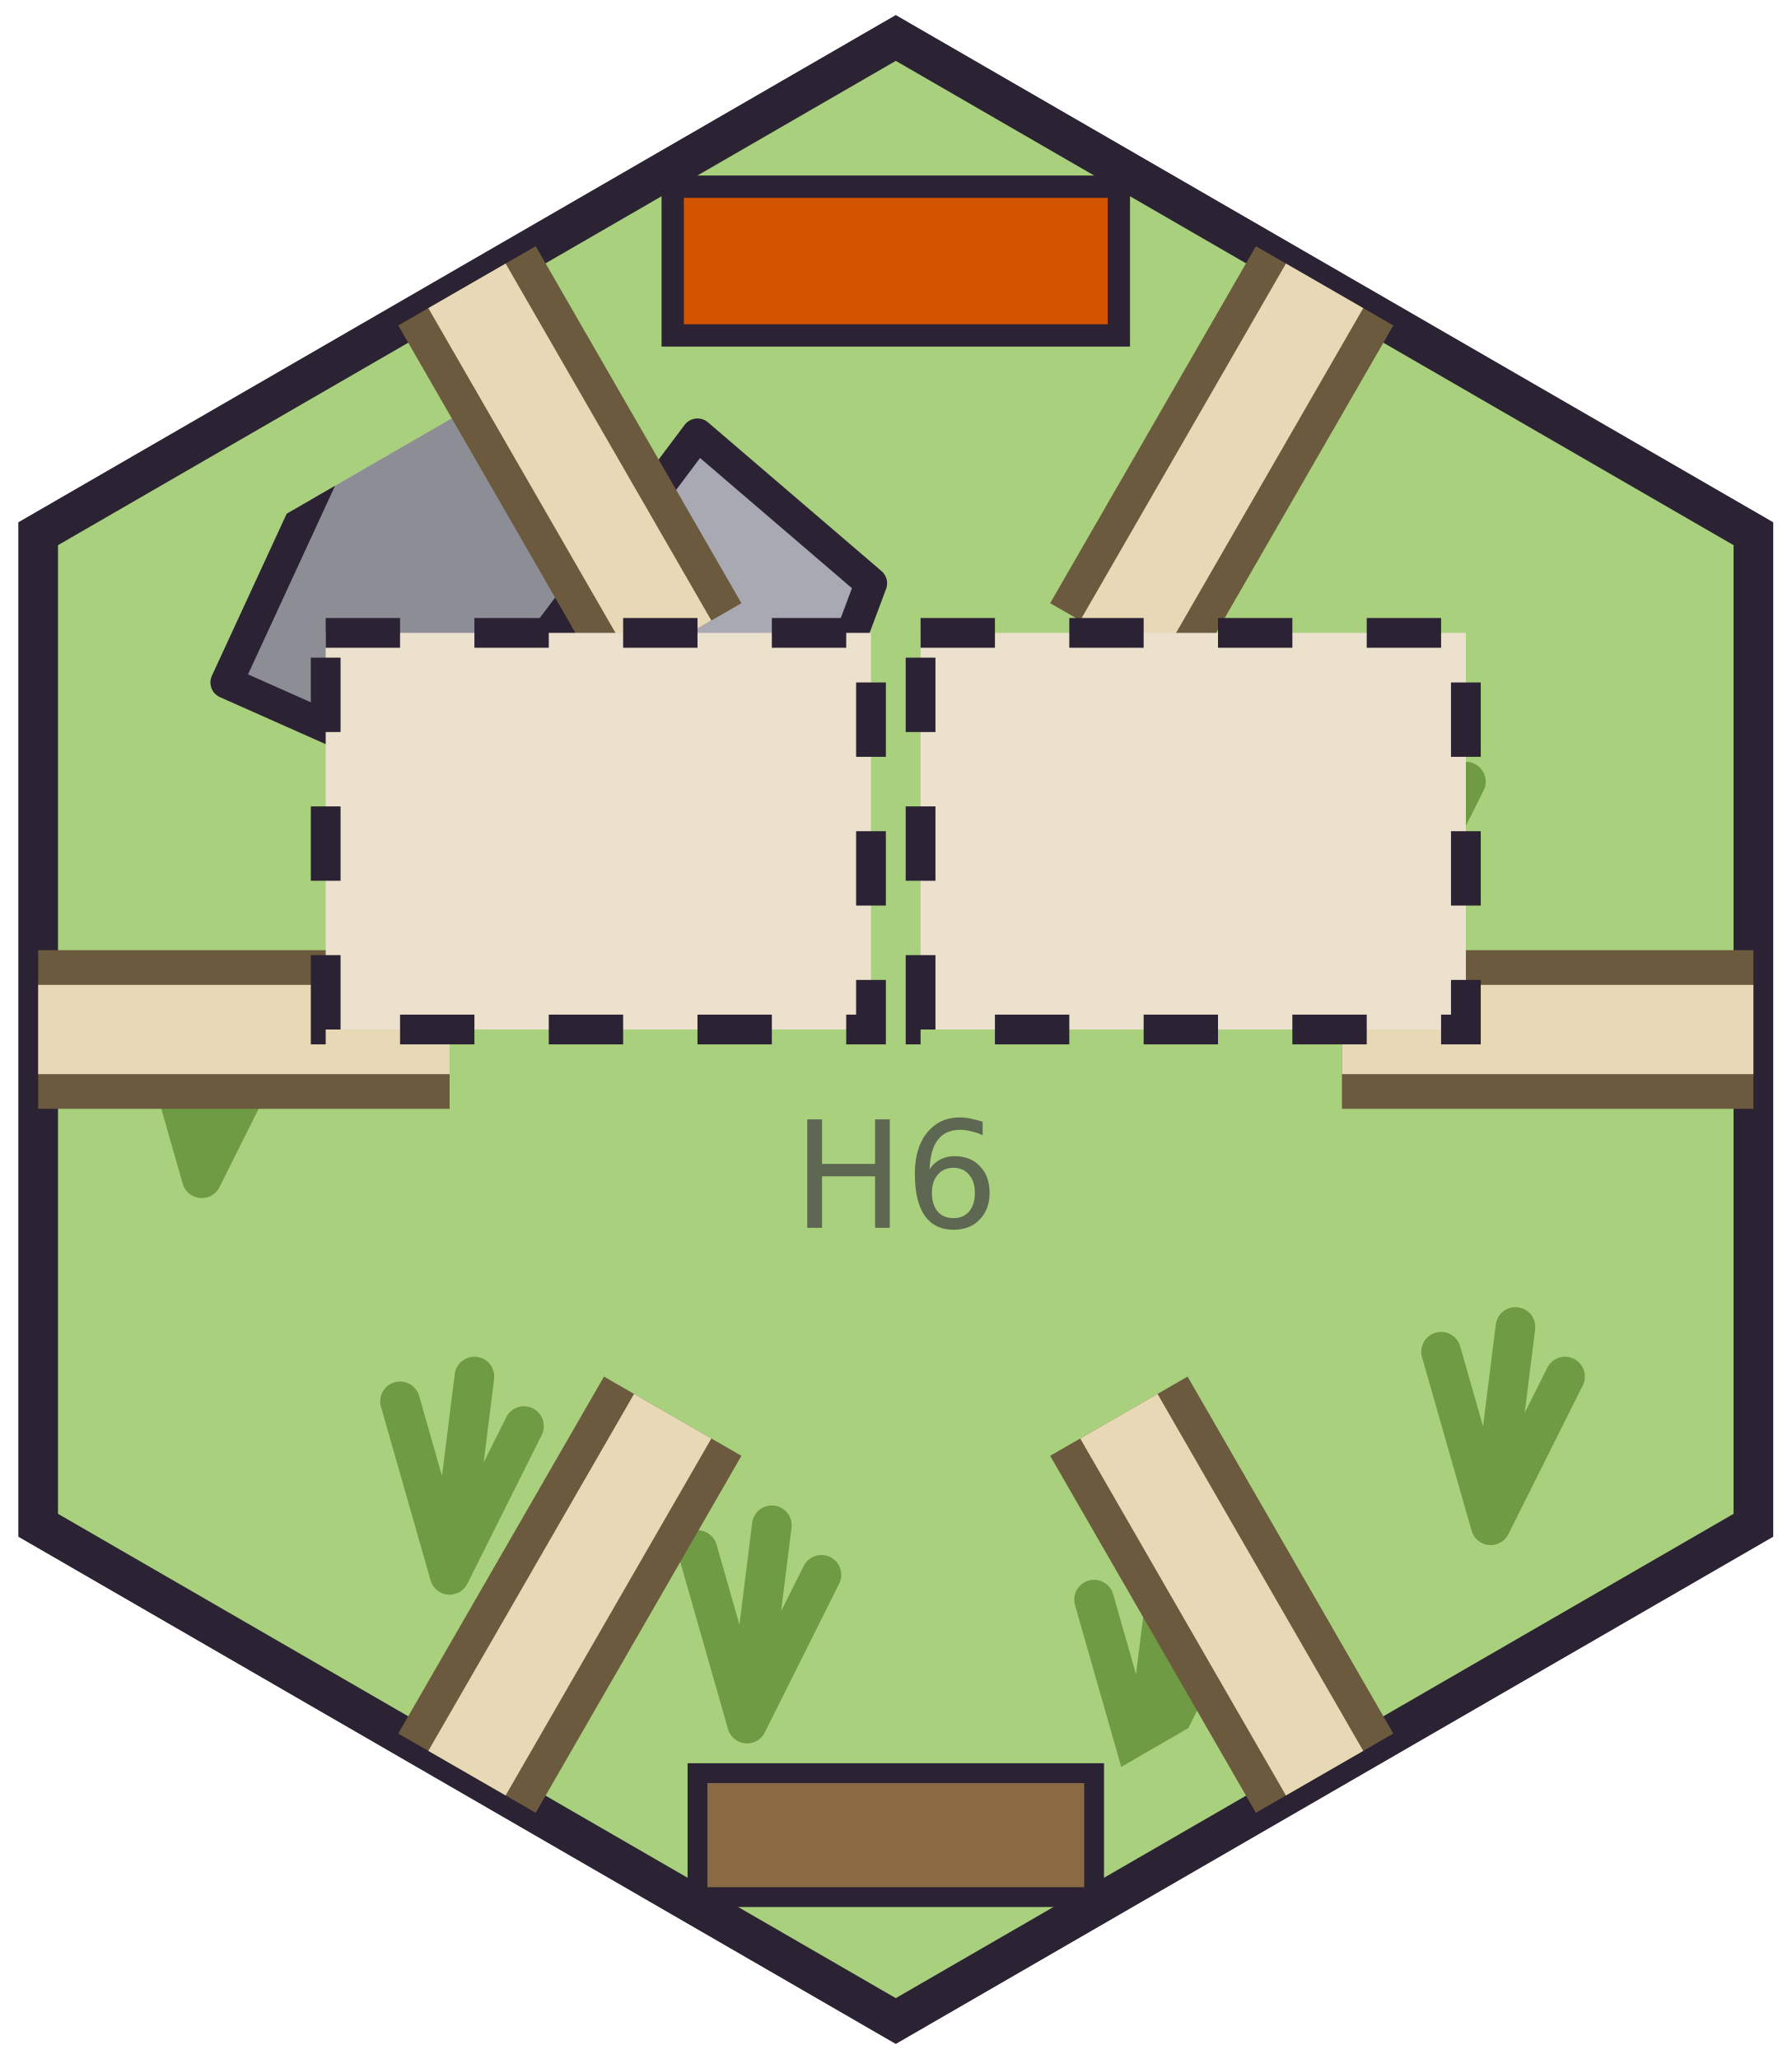
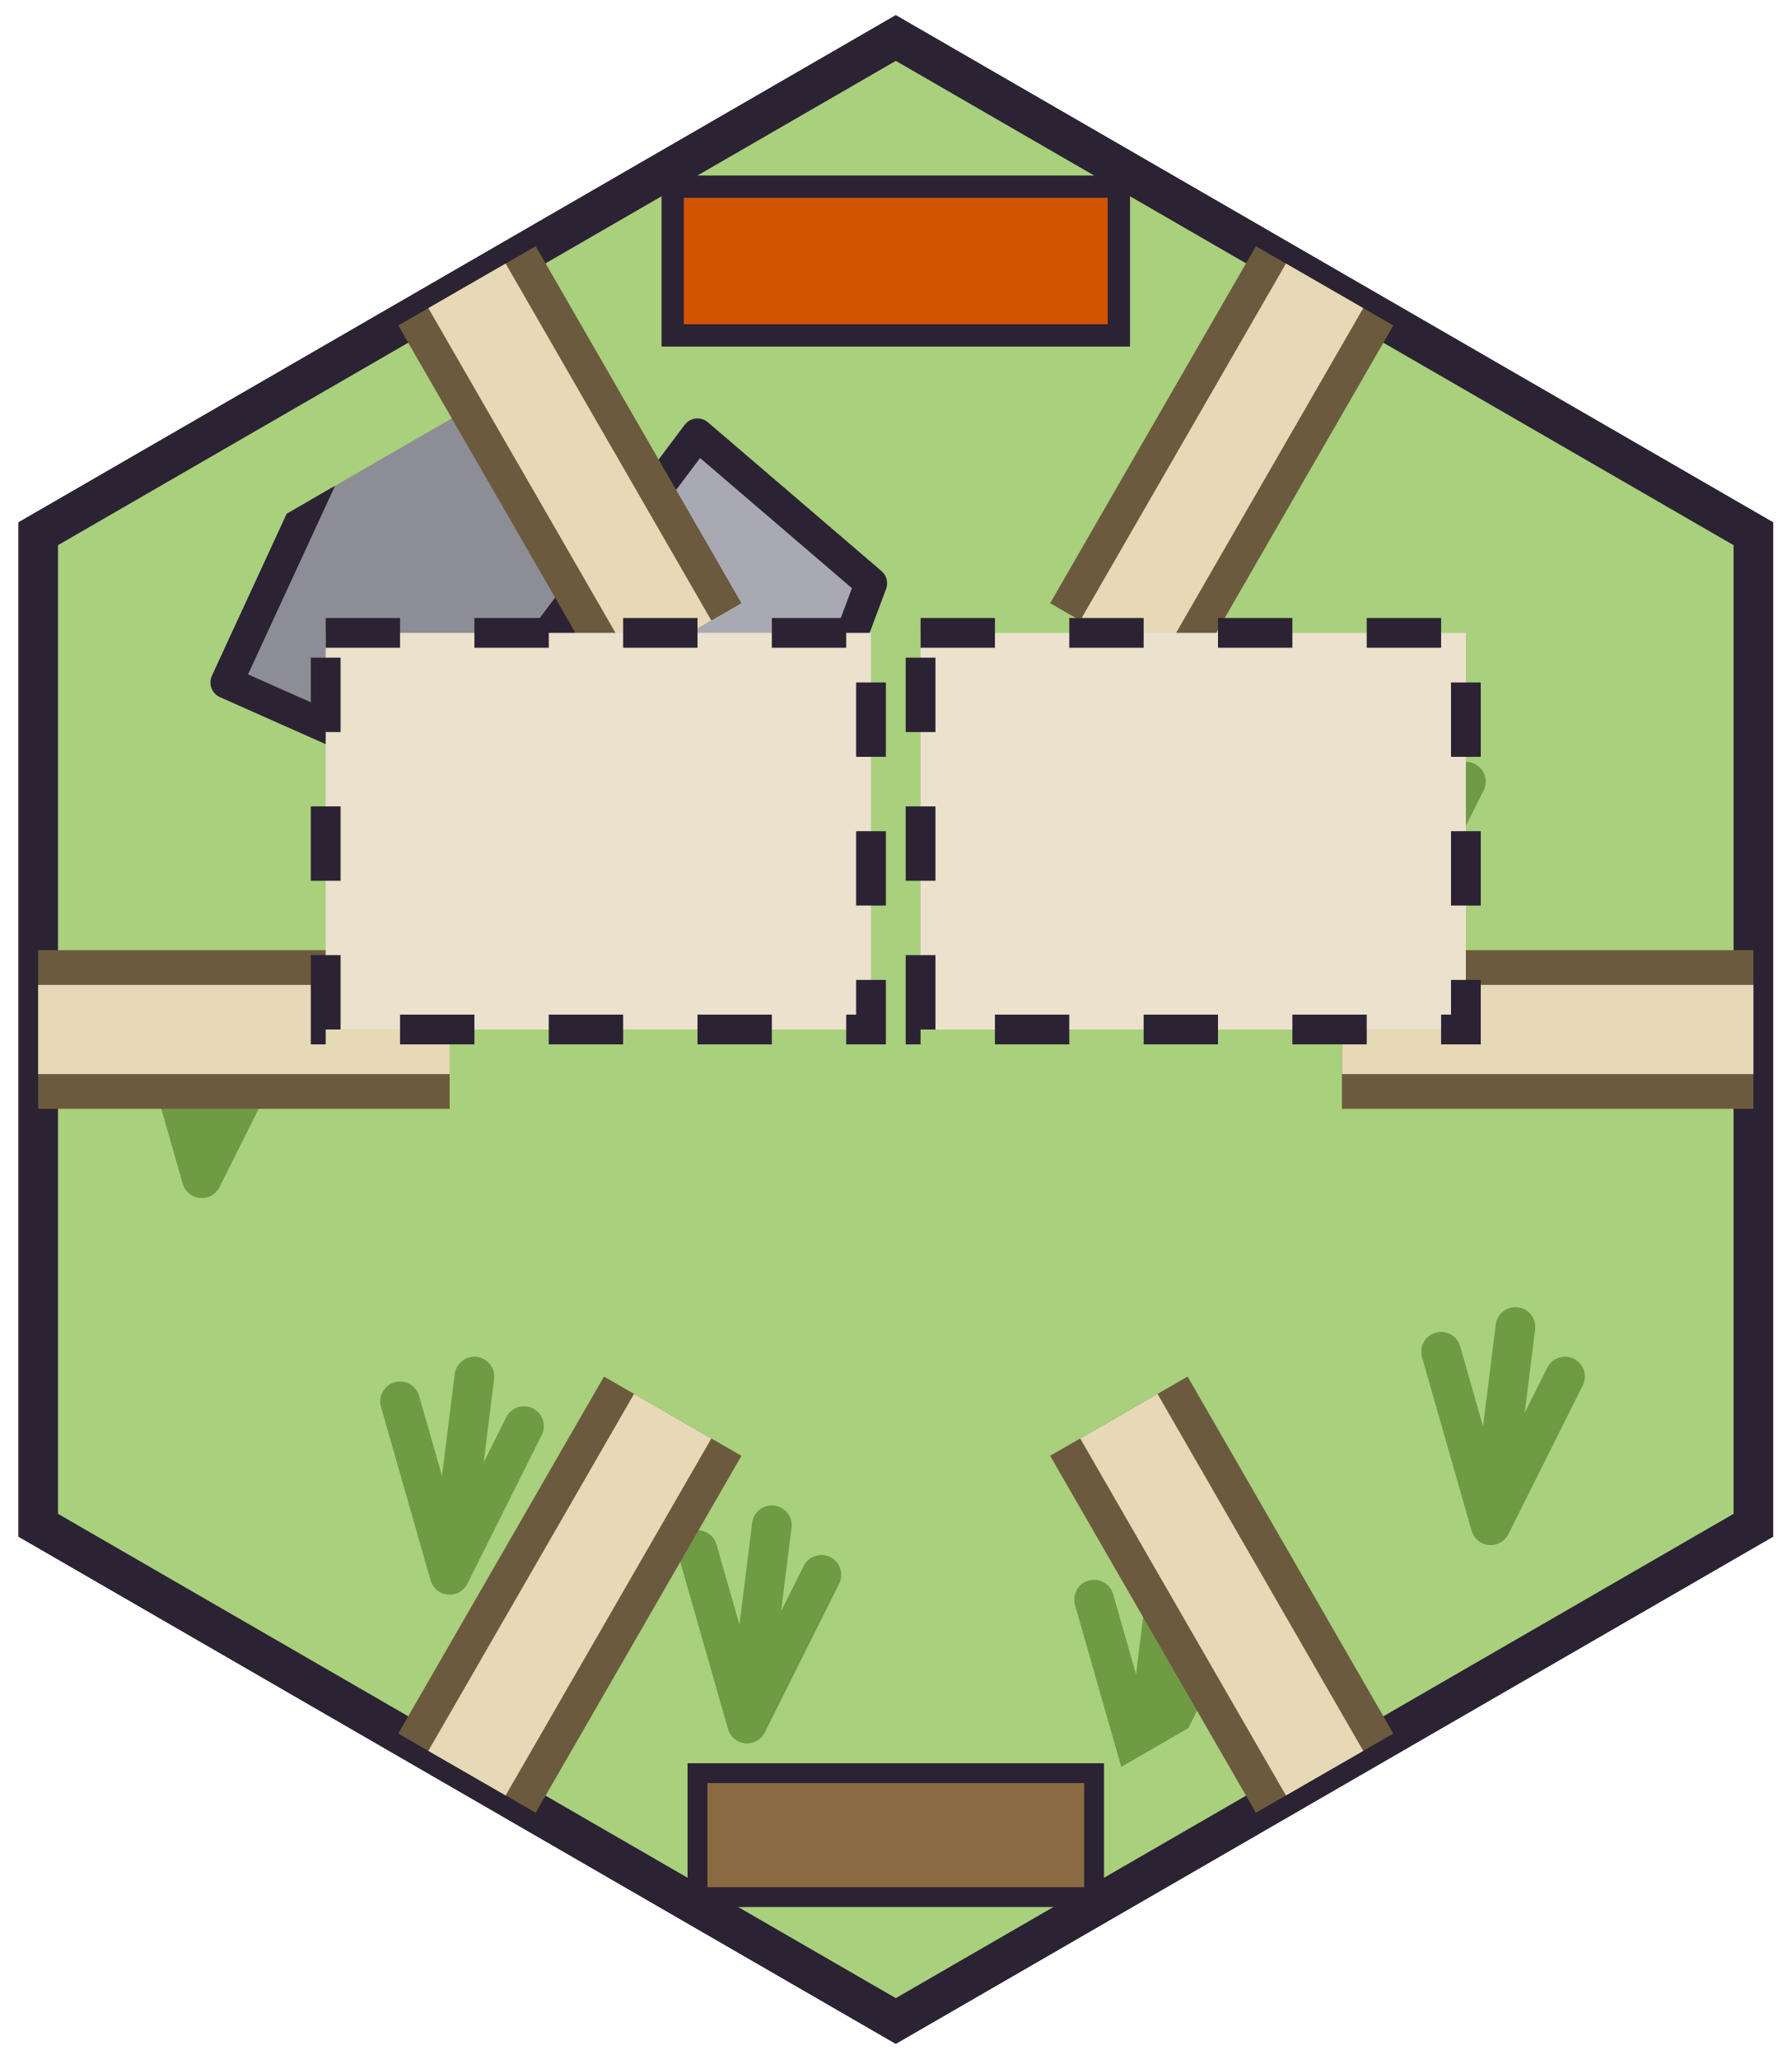
<svg xmlns="http://www.w3.org/2000/svg" viewBox="-36.14 -41.50 72.28 83.00" width="181" height="208" font-family="DejaVu Sans, Arial, sans-serif">
  <polygon points="34.6,20.0 0.0,40.0 -34.6,20.0 -34.6,-20.0 -0.0,-40.0 34.6,-20.0" fill="#a9d07c" stroke="#2b2233" stroke-width="1.6" />
  <clipPath id="c_iron">
    <polygon points="30.3,17.5 0.0,35.0 -30.3,17.5 -30.3,-17.5 -0.0,-35.0 30.3,-17.5" />
  </clipPath>
  <g clip-path="url(#c_iron)">
    <path d="M-18 22 l-2 -7 M-18 22 l1 -8 M-18 22 l3 -6" stroke="#6f9b45" stroke-width="1.6" fill="none" stroke-linecap="round" />
    <path d="M-6 28 l-2 -7 M-6 28 l1 -8 M-6 28 l3 -6" stroke="#6f9b45" stroke-width="1.6" fill="none" stroke-linecap="round" />
    <path d="M10 30 l-2 -7 M10 30 l1 -8 M10 30 l3 -6" stroke="#6f9b45" stroke-width="1.6" fill="none" stroke-linecap="round" />
    <path d="M24 20 l-2 -7 M24 20 l1 -8 M24 20 l3 -6" stroke="#6f9b45" stroke-width="1.6" fill="none" stroke-linecap="round" />
    <path d="M20 -4 l-2 -7 M20 -4 l1 -8 M20 -4 l3 -6" stroke="#6f9b45" stroke-width="1.6" fill="none" stroke-linecap="round" />
    <path d="M-28 6 l-2 -7 M-28 6 l1 -8 M-28 6 l3 -6" stroke="#6f9b45" stroke-width="1.6" fill="none" stroke-linecap="round" />
    <g stroke="#2b2233" stroke-width="1.3" stroke-linejoin="round">
      <polygon points="-27,-14 -21,-27 -12,-24 -11,-14 -18,-10" fill="#8d8d96" />
      <polygon points="-14,-16 -8,-24 -1,-18 -4,-10" fill="#a9a9b3" />
    </g>
  </g>
  <line x1="34.6" y1="0.0" x2="18.0" y2="0.0" stroke="#6b5a3e" stroke-width="6.4" />
  <line x1="34.6" y1="0.0" x2="18.0" y2="0.0" stroke="#e7d9b5" stroke-width="3.6" />
  <line x1="17.3" y1="-30.0" x2="9.0" y2="-15.6" stroke="#6b5a3e" stroke-width="6.4" />
  <line x1="17.3" y1="-30.0" x2="9.0" y2="-15.6" stroke="#e7d9b5" stroke-width="3.6" />
  <line x1="-17.3" y1="-30.0" x2="-9.0" y2="-15.6" stroke="#6b5a3e" stroke-width="6.4" />
  <line x1="-17.3" y1="-30.0" x2="-9.0" y2="-15.6" stroke="#e7d9b5" stroke-width="3.6" />
  <line x1="-34.6" y1="0.0" x2="-18.0" y2="0.0" stroke="#6b5a3e" stroke-width="6.4" />
  <line x1="-34.6" y1="0.0" x2="-18.0" y2="0.0" stroke="#e7d9b5" stroke-width="3.6" />
  <line x1="-17.3" y1="30.0" x2="-9.0" y2="15.6" stroke="#6b5a3e" stroke-width="6.4" />
  <line x1="-17.3" y1="30.0" x2="-9.0" y2="15.6" stroke="#e7d9b5" stroke-width="3.6" />
  <line x1="17.3" y1="30.0" x2="9.0" y2="15.6" stroke="#6b5a3e" stroke-width="6.4" />
  <line x1="17.3" y1="30.0" x2="9.0" y2="15.6" stroke="#e7d9b5" stroke-width="3.6" />
  <rect x="-23" y="-16" width="22" height="16" fill="#ebe1cd" stroke="#2b2233" stroke-width="1.2" stroke-dasharray="3" />
  <rect x="1" y="-16" width="22" height="16" fill="#ebe1cd" stroke="#2b2233" stroke-width="1.2" stroke-dasharray="3" />
  <rect x="-9" y="-34" width="18" height="6" fill="#d35400" stroke="#2b2233" stroke-width="0.9" />
  <rect x="-8" y="30" width="16" height="5" fill="#8a6a42" stroke="#2b2233" stroke-width="0.8" />
-   <text x="0" y="8" text-anchor="middle" font-size="6" fill="#2b2233" opacity="0.6">H6</text>
</svg>
